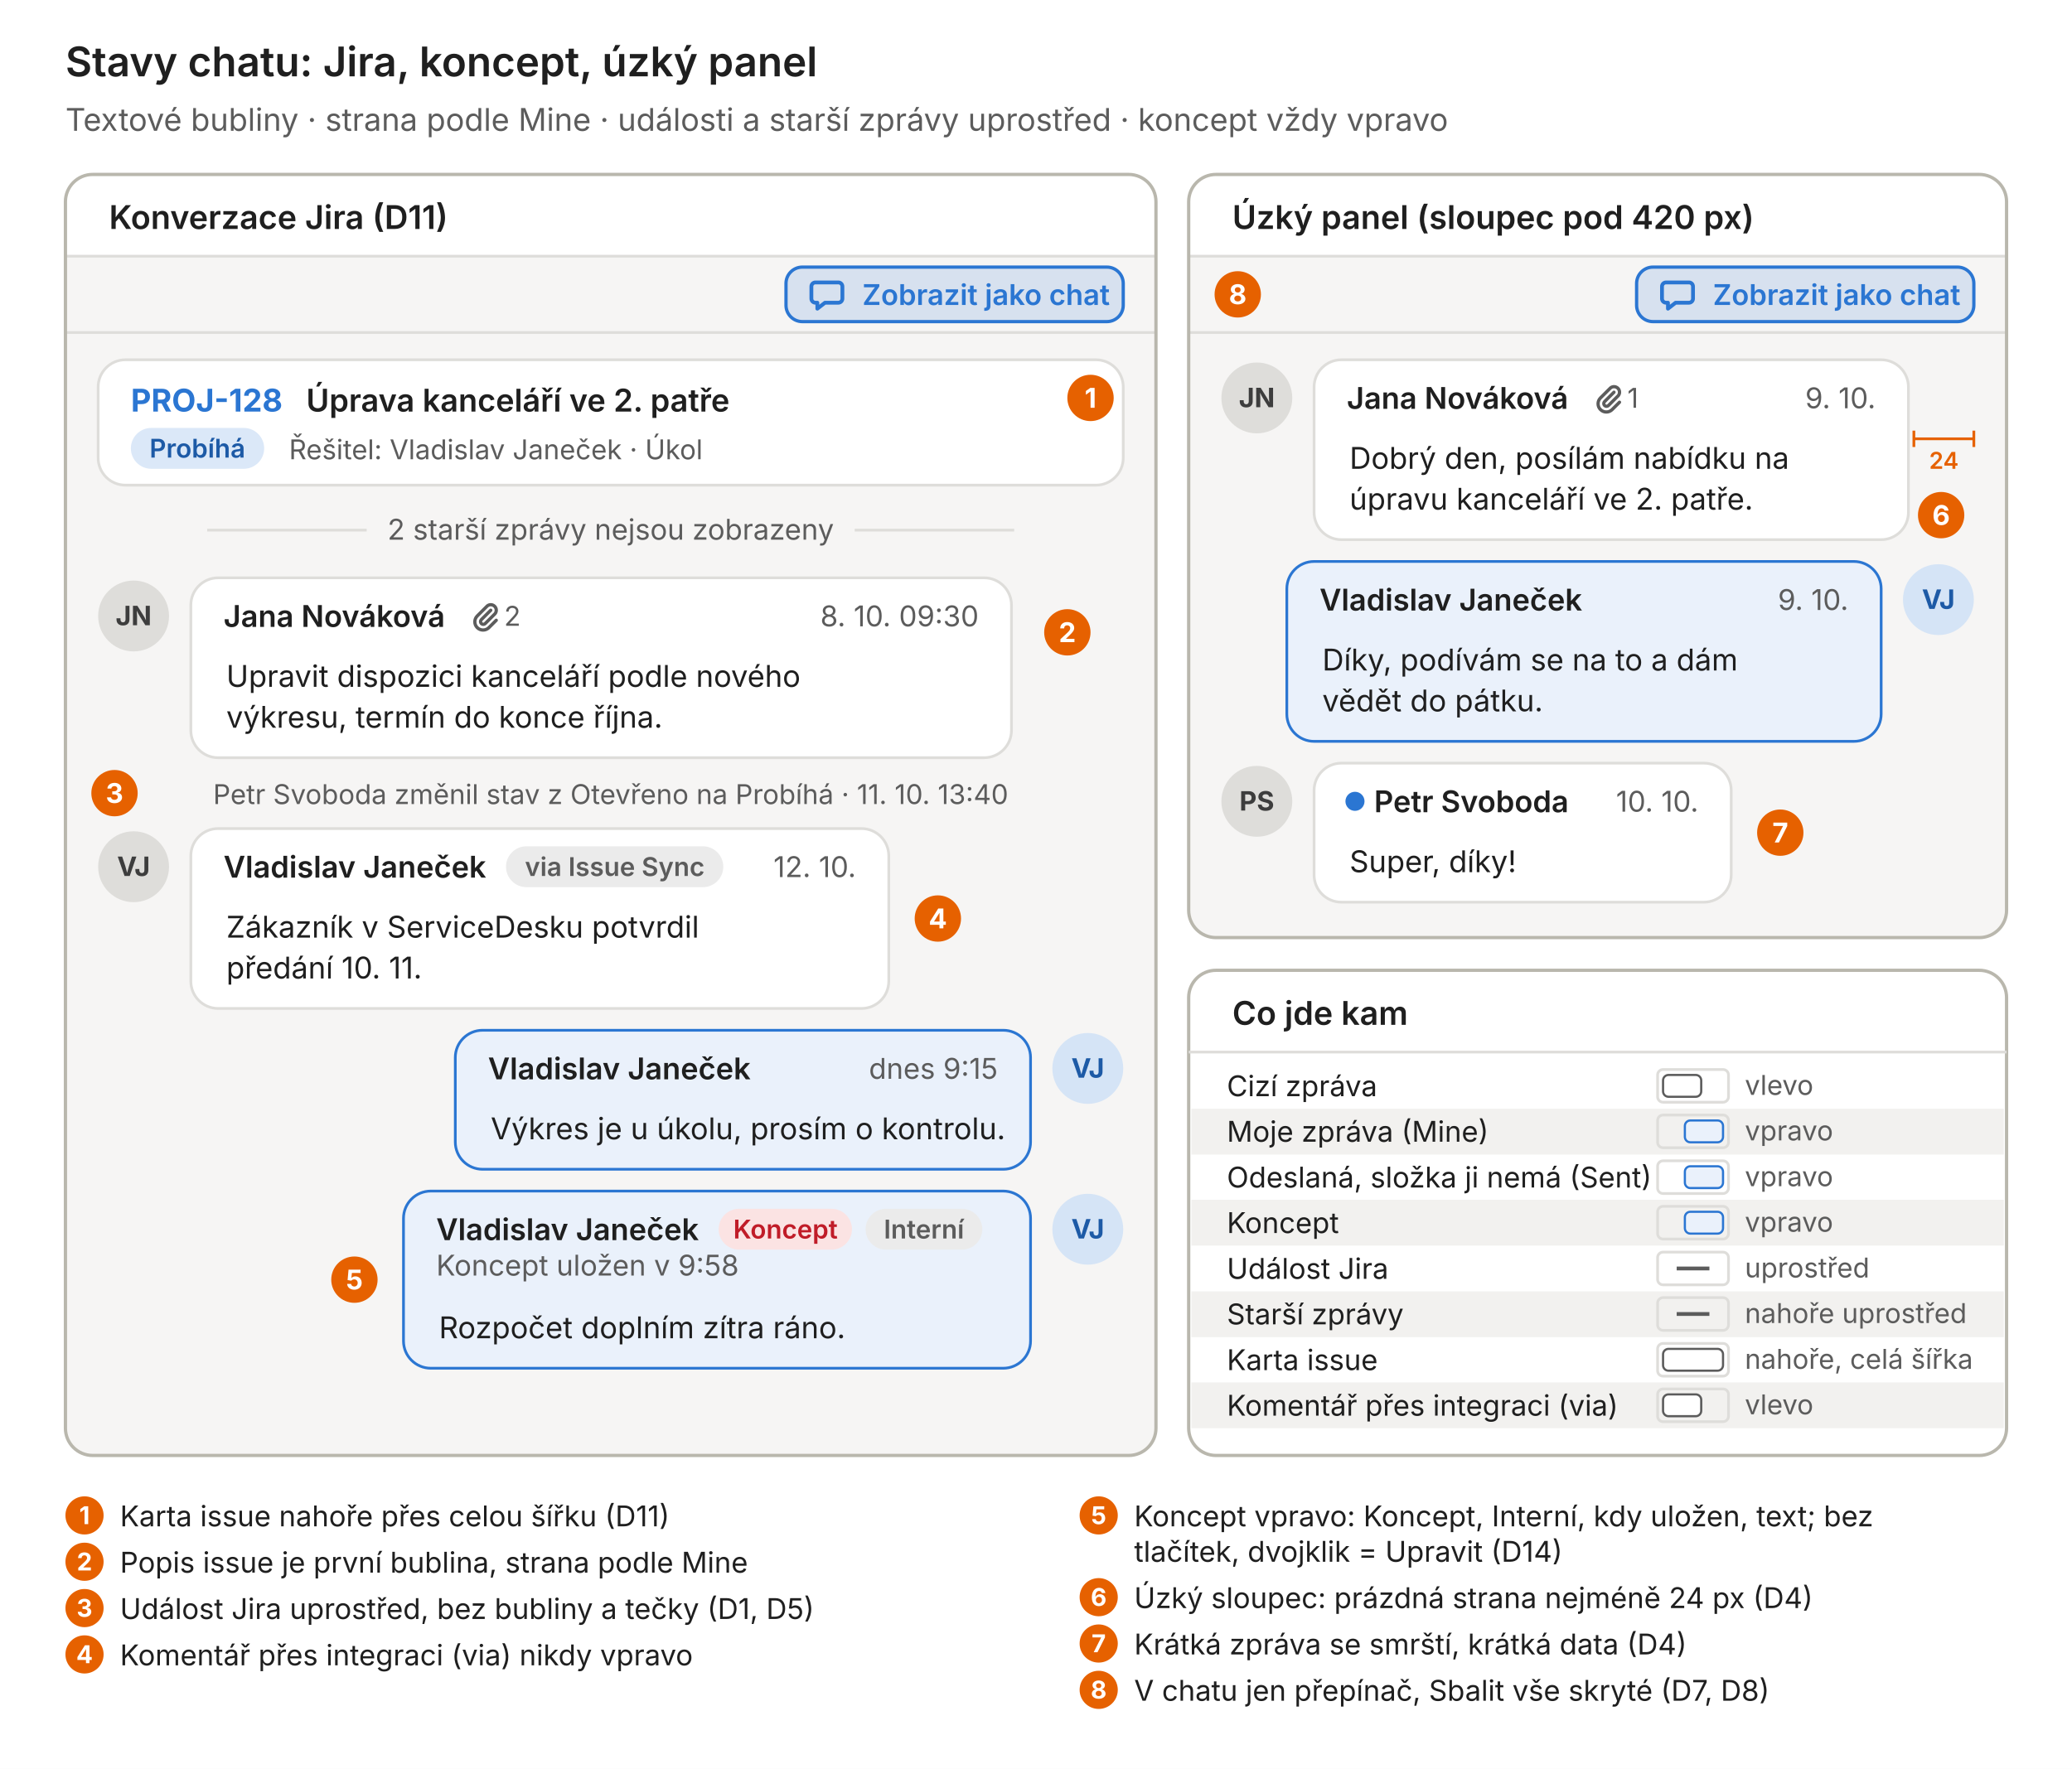
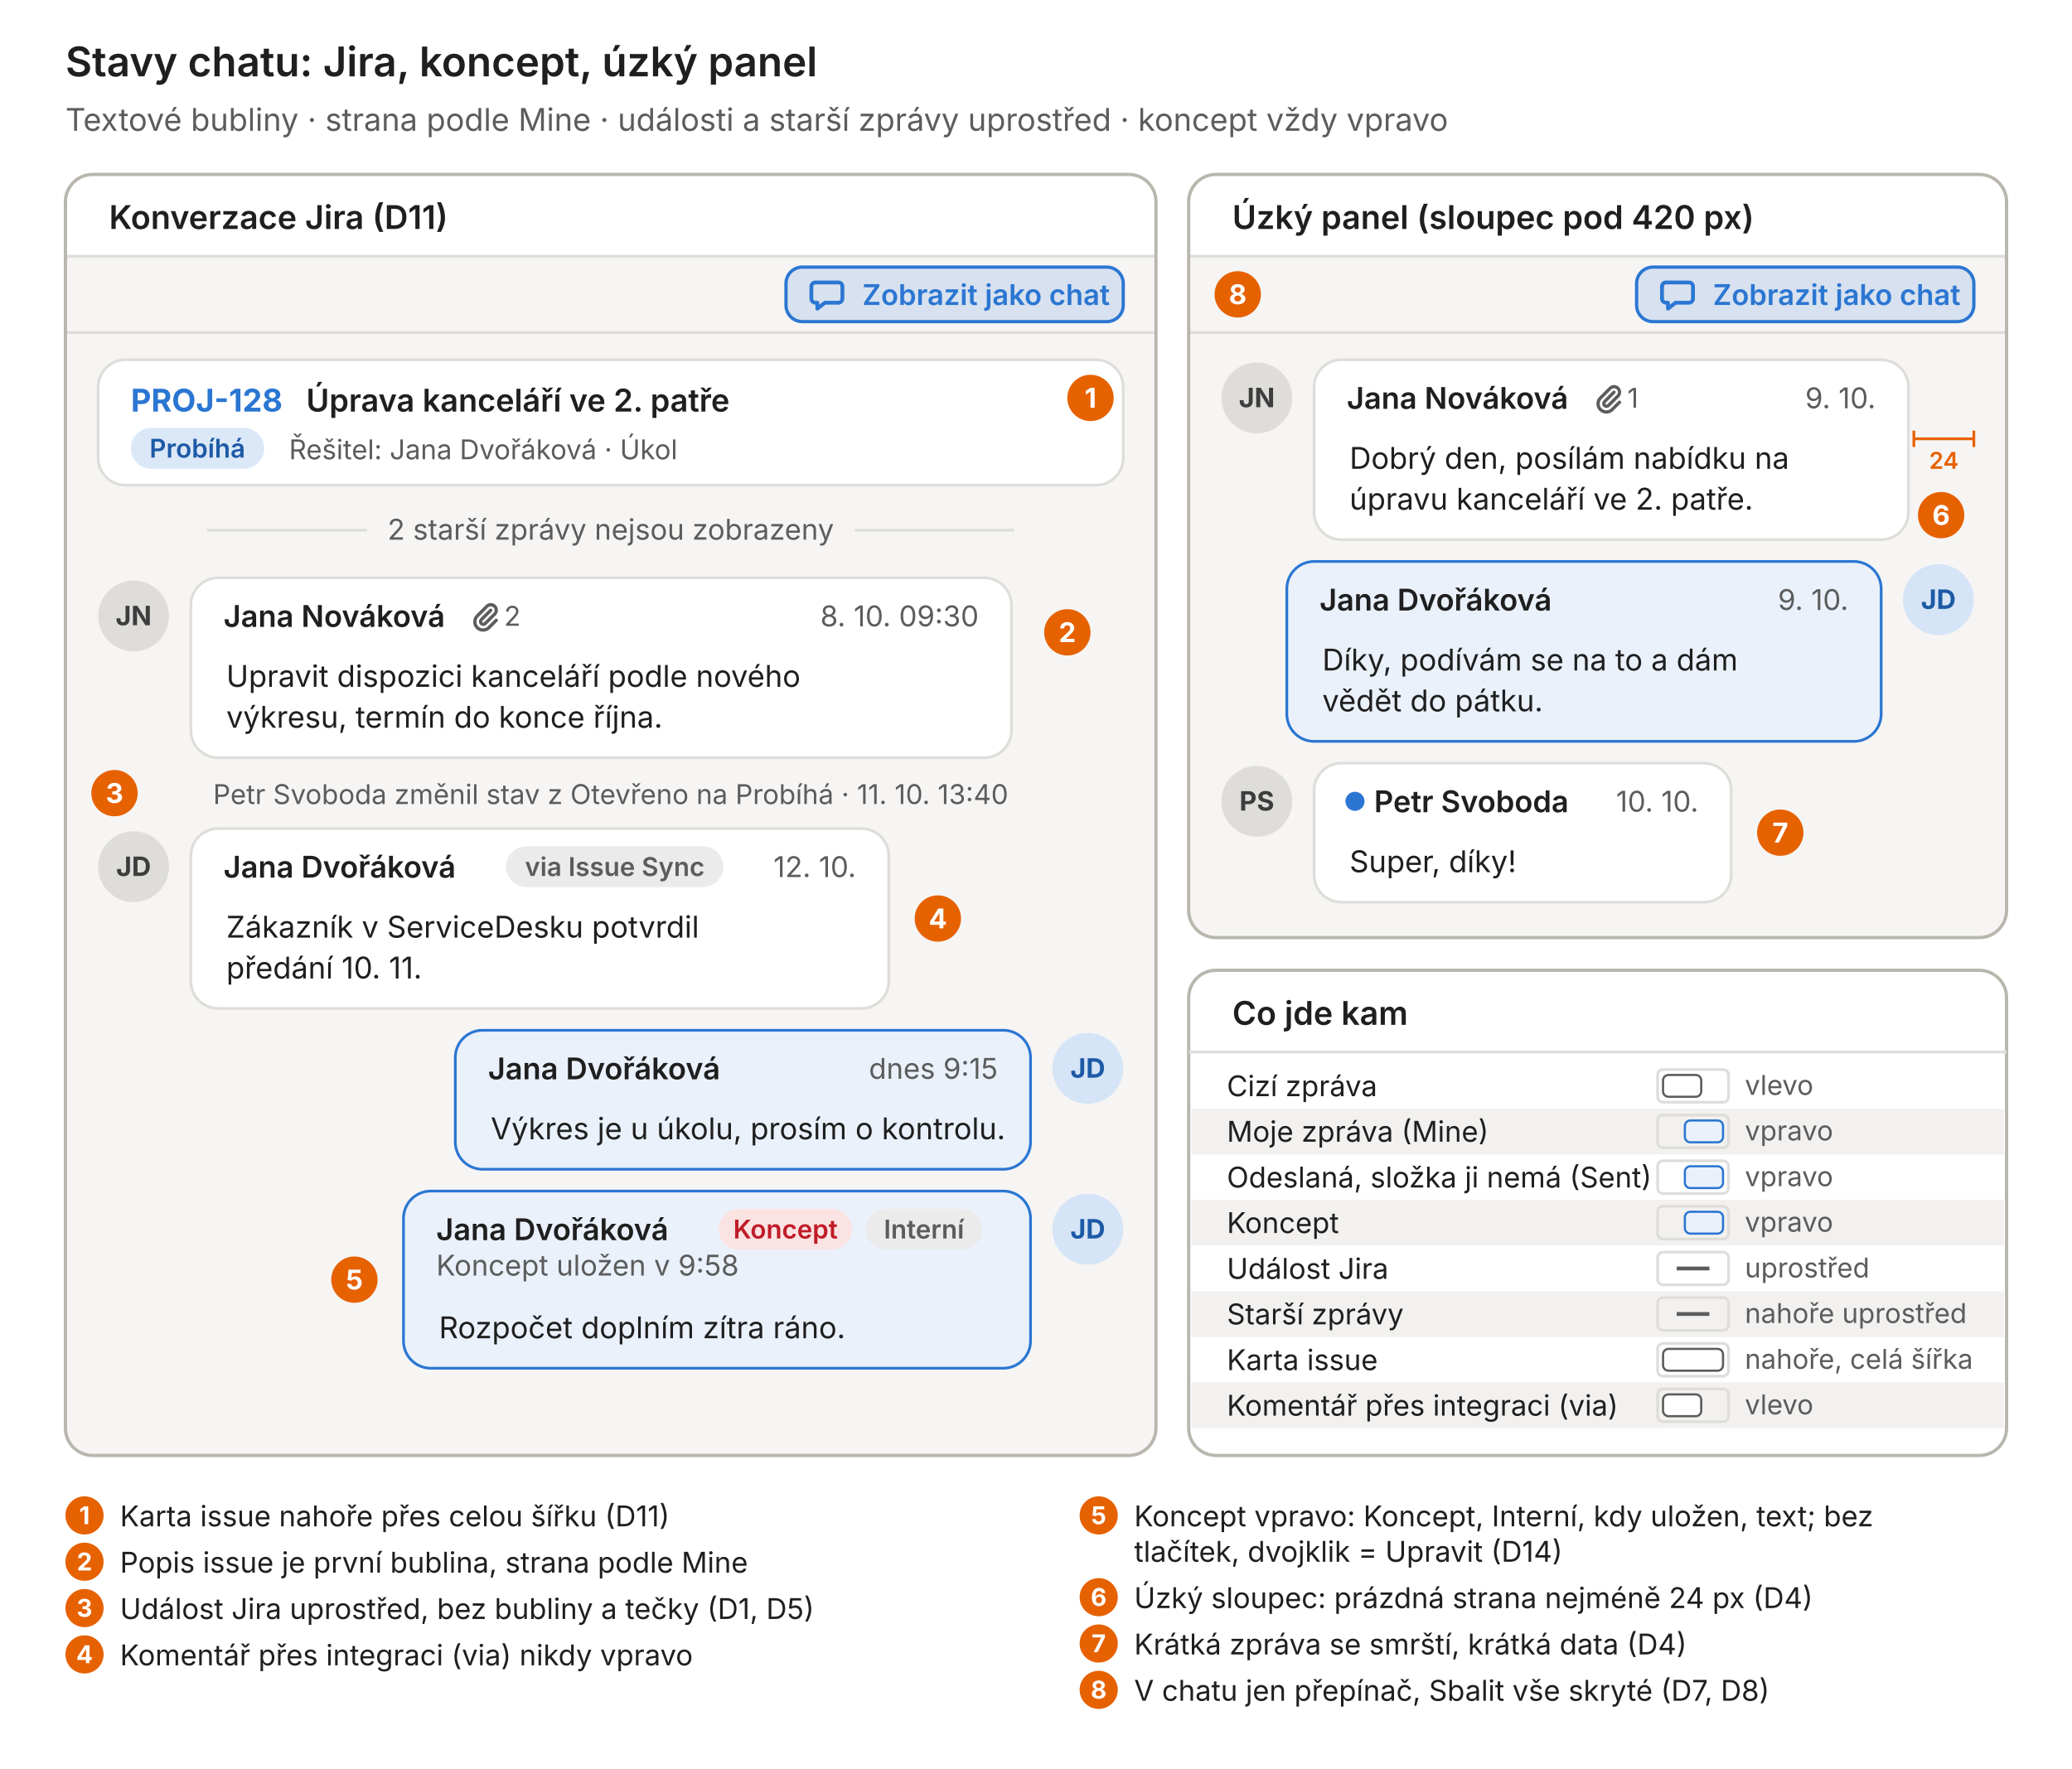
<svg xmlns="http://www.w3.org/2000/svg" xmlns:xlink="http://www.w3.org/1999/xlink" viewBox="0 0 760 649" role="img" aria-label="Konverzace Jira, koncept a úzký panel v rozložení chatu s textovými bublinami" font-size="11.5" font-family="Inter, Cantarell, 'Segoe UI', Helvetica, Arial, sans-serif">
  <rect width="100%" height="100%" fill="#ffffff" />
  <defs>
    <symbol id="i-bubble" viewBox="0 0 16 16">
      <path d="M3.2 3h9.6A1.7 1.7 0 0 1 14.5 4.7v5.1a1.7 1.7 0 0 1-1.7 1.7H7.2L4 14v-2.5h-.8A1.7 1.7 0 0 1 1.5 9.8V4.7A1.7 1.7 0 0 1 3.2 3z" />
    </symbol>
    <symbol id="i-clip" viewBox="0 0 16 16">
      <path d="M10.8 5.2 6.2 9.8a1.3 1.3 0 0 0 1.9 1.9l4.8-4.8a2.7 2.7 0 0 0-3.8-3.8L4.2 8a4 4 0 0 0 5.7 5.7l3.6-3.6" />
    </symbol>
  </defs>
  <text x="24" y="28" font-size="15" font-weight="600" fill="#1f1f1f">Stavy chatu: Jira, koncept, úzký panel</text>
  <text x="24" y="48" fill="#5c5c5c">Textové bubliny · strana podle Mine · události a starší zprávy uprostřed · koncept vždy vpravo</text>
  <clipPath id="clip1">
    <rect x="24" y="64" width="400" height="470" rx="10" />
  </clipPath>
  <g clip-path="url(#clip1)">
    <rect x="24" y="64" width="400" height="470" rx="10" fill="#f6f5f4" />
    <rect x="24" y="64" width="400" height="30" fill="#ffffff" />
    <text x="40" y="84" font-size="12" font-weight="600" fill="#1f1f1f">Konverzace Jira (D11)</text>
    <line x1="24" y1="94" x2="424" y2="94" stroke="#deddda" stroke-width="1" />
    <rect x="288.3" y="98" width="123.7" height="20" rx="6" fill="#2b76d2" fill-opacity="0.15" stroke="#2b76d2" stroke-width="1.2" />
    <use xlink:href="#i-bubble" x="296.3" y="101" width="14" height="14" fill="none" stroke="#2b76d2" stroke-width="1.6" stroke-linecap="round" stroke-linejoin="round" />
    <text x="316.3" y="111.9" font-size="10.5" font-weight="600" fill="#2b76d2">Zobrazit jako chat</text>
    <line x1="24" y1="122" x2="424" y2="122" stroke="#deddda" stroke-width="1" />
    <rect x="36" y="132" width="376" height="46" rx="10" fill="#ffffff" stroke="#deddda" stroke-width="1" />
    <text x="48" y="151" font-size="11.5" font-weight="700" fill="#2b76d2">PROJ-128</text>
    <text x="112.3" y="151" font-size="11.5" font-weight="600" fill="#1f1f1f">Úprava kanceláří ve 2. patře</text>
    <rect x="48" y="157" width="48.9" height="15" rx="7.5" fill="#dbe8f8" />
    <text x="72.4" y="167.9" font-size="9.5" font-weight="600" text-anchor="middle" fill="#1d5aa6">Probíhá</text>
-     <text x="106" y="168.5" font-size="10" fill="#5c5c5c">Řešitel: Vladislav Janeček · Úkol</text>
+     <text x="106" y="168.5" font-size="10" fill="#5c5c5c">Řešitel: Jana Dvořáková · Úkol</text>
    <text x="224" y="198" font-size="10.5" text-anchor="middle" fill="#5c5c5c">2 starší zprávy nejsou zobrazeny</text>
    <line x1="76" y1="194.5" x2="134.5" y2="194.5" stroke="#deddda" stroke-width="1" />
    <line x1="313.5" y1="194.5" x2="372" y2="194.5" stroke="#deddda" stroke-width="1" />
    <rect x="70" y="212" width="301" height="66" rx="10" fill="#ffffff" stroke="#deddda" stroke-width="1" />
    <text x="82" y="230" font-size="11" font-weight="600" fill="#1f1f1f">Jana Nováková</text>
    <use xlink:href="#i-clip" x="171.9" y="220" width="12" height="12" fill="none" stroke="#5c5c5c" stroke-width="1.6" stroke-linecap="round" stroke-linejoin="round" />
    <text x="184.9" y="229.6" font-size="10" fill="#5c5c5c">2</text>
    <text x="359" y="229.8" font-size="10.5" text-anchor="end" fill="#5c5c5c">8. 10. 09:30</text>
    <text x="83" y="252" font-size="11" fill="#1f1f1f">Upravit dispozici kanceláří podle nového</text>
    <text x="83" y="267" font-size="11" fill="#1f1f1f">výkresu, termín do konce října.</text>
    <circle cx="49" cy="226" r="13" fill="#deddda" />
    <text x="49" y="229.4" font-size="9.8" font-weight="700" text-anchor="middle" fill="#3d3d3d">JN</text>
    <text x="224" y="295" font-size="10" text-anchor="middle" fill="#5c5c5c">Petr Svoboda změnil stav z Otevřeno na Probíhá · 11. 10. 13:40</text>
    <rect x="70" y="304" width="256" height="66" rx="10" fill="#ffffff" stroke="#deddda" stroke-width="1" />
-     <text x="82" y="322" font-size="11" font-weight="600" fill="#1f1f1f">Vladislav Janeček</text>
+     <text x="82" y="322" font-size="11" font-weight="600" fill="#1f1f1f">Jana Dvořáková</text>
    <rect x="185.6" y="310.5" width="79.7" height="15" rx="7.5" fill="#ebebeb" />
    <text x="225.5" y="321.4" font-size="9.5" font-weight="600" text-anchor="middle" fill="#5c5c5c">via Issue Sync</text>
    <text x="314" y="321.8" font-size="10.5" text-anchor="end" fill="#5c5c5c">12. 10.</text>
    <text x="83" y="344" font-size="11" fill="#1f1f1f">Zákazník v ServiceDesku potvrdil</text>
    <text x="83" y="359" font-size="11" fill="#1f1f1f">předání 10. 11.</text>
    <circle cx="49" cy="318" r="13" fill="#deddda" />
-     <text x="49" y="321.4" font-size="9.8" font-weight="700" text-anchor="middle" fill="#3d3d3d">VJ</text>
+     <text x="49" y="321.4" font-size="9.8" font-weight="700" text-anchor="middle" fill="#3d3d3d">JD</text>
    <rect x="167" y="378" width="211" height="51" rx="10" fill="#eaf1fb" stroke="#2b76d2" stroke-width="1" />
-     <text x="179" y="396" font-size="11" font-weight="600" fill="#1f1f1f">Vladislav Janeček</text>
+     <text x="179" y="396" font-size="11" font-weight="600" fill="#1f1f1f">Jana Dvořáková</text>
    <text x="366" y="395.8" font-size="10.5" text-anchor="end" fill="#5c5c5c">dnes 9:15</text>
    <text x="180" y="418" font-size="11" fill="#1f1f1f">Výkres je u úkolu, prosím o kontrolu.</text>
    <circle cx="399" cy="392" r="13" fill="#d5e4f6" />
-     <text x="399" y="395.4" font-size="9.8" font-weight="700" text-anchor="middle" fill="#1d5aa6">VJ</text>
+     <text x="399" y="395.4" font-size="9.8" font-weight="700" text-anchor="middle" fill="#1d5aa6">JD</text>
    <rect x="148" y="437" width="230" height="65" rx="10" fill="#eaf1fb" stroke="#2b76d2" stroke-width="1" />
-     <text x="160" y="455" font-size="11" font-weight="600" fill="#1f1f1f">Vladislav Janeček</text>
+     <text x="160" y="455" font-size="11" font-weight="600" fill="#1f1f1f">Jana Dvořáková</text>
    <rect x="263.6" y="443.5" width="48.9" height="15" rx="7.5" fill="#fbe3e3" />
    <text x="288.1" y="454.4" font-size="9.5" font-weight="600" text-anchor="middle" fill="#c01c28">Koncept</text>
    <rect x="317.5" y="443.5" width="42.8" height="15" rx="7.5" fill="#ebebeb" />
    <text x="338.9" y="454.4" font-size="9.5" font-weight="600" text-anchor="middle" fill="#5c5c5c">Interní</text>
    <text x="160" y="468" font-size="10.5" fill="#5c5c5c">Koncept uložen v 9:58</text>
    <text x="161" y="491" font-size="11" fill="#1f1f1f">Rozpočet doplním zítra ráno.</text>
    <circle cx="399" cy="451" r="13" fill="#d5e4f6" />
-     <text x="399" y="454.4" font-size="9.8" font-weight="700" text-anchor="middle" fill="#1d5aa6">VJ</text>
+     <text x="399" y="454.4" font-size="9.8" font-weight="700" text-anchor="middle" fill="#1d5aa6">JD</text>
  </g>
  <rect x="24" y="64" width="400" height="470" rx="10" fill="none" stroke="#b9b7ad" stroke-width="1.2" />
  <clipPath id="clip2">
    <rect x="436" y="64" width="300" height="280" rx="10" />
  </clipPath>
  <g clip-path="url(#clip2)">
    <rect x="436" y="64" width="300" height="280" rx="10" fill="#f6f5f4" />
    <rect x="436" y="64" width="300" height="30" fill="#ffffff" />
    <text x="452" y="84" font-size="12" font-weight="600" fill="#1f1f1f">Úzký panel (sloupec pod 420 px)</text>
    <line x1="436" y1="94" x2="736" y2="94" stroke="#deddda" stroke-width="1" />
    <rect x="600.3" y="98" width="123.7" height="20" rx="6" fill="#2b76d2" fill-opacity="0.15" stroke="#2b76d2" stroke-width="1.2" />
    <use xlink:href="#i-bubble" x="608.3" y="101" width="14" height="14" fill="none" stroke="#2b76d2" stroke-width="1.6" stroke-linecap="round" stroke-linejoin="round" />
    <text x="628.3" y="111.9" font-size="10.5" font-weight="600" fill="#2b76d2">Zobrazit jako chat</text>
    <line x1="436" y1="122" x2="736" y2="122" stroke="#deddda" stroke-width="1" />
    <rect x="482" y="132" width="218" height="66" rx="10" fill="#ffffff" stroke="#deddda" stroke-width="1" />
    <text x="494" y="150" font-size="11" font-weight="600" fill="#1f1f1f">Jana Nováková</text>
    <use xlink:href="#i-clip" x="583.9" y="140" width="12" height="12" fill="none" stroke="#5c5c5c" stroke-width="1.6" stroke-linecap="round" stroke-linejoin="round" />
    <text x="596.9" y="149.6" font-size="10" fill="#5c5c5c">1</text>
    <text x="688" y="149.8" font-size="10.5" text-anchor="end" fill="#5c5c5c">9. 10.</text>
    <text x="495" y="172" font-size="11" fill="#1f1f1f">Dobrý den, posílám nabídku na</text>
    <text x="495" y="187" font-size="11" fill="#1f1f1f">úpravu kanceláří ve 2. patře.</text>
    <circle cx="461" cy="146" r="13" fill="#deddda" />
    <text x="461" y="149.4" font-size="9.8" font-weight="700" text-anchor="middle" fill="#3d3d3d">JN</text>
    <rect x="472" y="206" width="218" height="66" rx="10" fill="#eaf1fb" stroke="#2b76d2" stroke-width="1" />
-     <text x="484" y="224" font-size="11" font-weight="600" fill="#1f1f1f">Vladislav Janeček</text>
+     <text x="484" y="224" font-size="11" font-weight="600" fill="#1f1f1f">Jana Dvořáková</text>
    <text x="678" y="223.8" font-size="10.5" text-anchor="end" fill="#5c5c5c">9. 10.</text>
    <text x="485" y="246" font-size="11" fill="#1f1f1f">Díky, podívám se na to a dám</text>
    <text x="485" y="261" font-size="11" fill="#1f1f1f">vědět do pátku.</text>
    <circle cx="711" cy="220" r="13" fill="#d5e4f6" />
-     <text x="711" y="223.4" font-size="9.8" font-weight="700" text-anchor="middle" fill="#1d5aa6">VJ</text>
+     <text x="711" y="223.4" font-size="9.8" font-weight="700" text-anchor="middle" fill="#1d5aa6">JD</text>
    <rect x="482" y="280" width="153" height="51" rx="10" fill="#ffffff" stroke="#deddda" stroke-width="1" />
    <circle cx="497" cy="294" r="3.5" fill="#2b76d2" />
    <text x="504" y="298" font-size="11" font-weight="600" fill="#1f1f1f">Petr Svoboda</text>
    <text x="623" y="297.8" font-size="10.5" text-anchor="end" fill="#5c5c5c">10. 10.</text>
    <text x="495" y="320" font-size="11" fill="#1f1f1f">Super, díky!</text>
    <circle cx="461" cy="294" r="13" fill="#deddda" />
    <text x="461" y="297.4" font-size="9.8" font-weight="700" text-anchor="middle" fill="#3d3d3d">PS</text>
  </g>
  <rect x="436" y="64" width="300" height="280" rx="10" fill="none" stroke="#b9b7ad" stroke-width="1.2" />
  <line x1="702" y1="161" x2="724" y2="161" stroke="#e66100" stroke-width="1" />
  <line x1="702" y1="158" x2="702" y2="164" stroke="#e66100" stroke-width="1" />
  <line x1="724" y1="158" x2="724" y2="164" stroke="#e66100" stroke-width="1" />
  <text x="713" y="172" font-size="8.5" font-weight="600" text-anchor="middle" fill="#e66100">24</text>
  <rect x="436" y="356" width="300" height="178" rx="10" fill="#ffffff" stroke="#b9b7ad" stroke-width="1.2" />
  <text x="452" y="376" font-size="12" font-weight="600" fill="#1f1f1f">Co jde kam</text>
  <line x1="436" y1="386" x2="736" y2="386" stroke="#deddda" stroke-width="1" />
  <text x="450" y="402.2" font-size="10.5" fill="#1f1f1f">Cizí zpráva</text>
  <rect x="608" y="392.4" width="26" height="12" rx="2" fill="none" stroke="#deddda" stroke-width="1" />
  <rect x="610" y="394.4" width="14" height="8" rx="2" fill="#ffffff" stroke="#5c5c5c" stroke-width="0.8" />
  <text x="640" y="401.7" font-size="10" fill="#5c5c5c">vlevo</text>
  <rect x="437" y="406.8" width="298" height="16.8" fill="#f2f1ef" />
  <text x="450" y="418.9" font-size="10.5" fill="#1f1f1f">Moje zpráva (Mine)</text>
  <rect x="608" y="409.1" width="26" height="12" rx="2" fill="none" stroke="#deddda" stroke-width="1" />
  <rect x="618" y="411.1" width="14" height="8" rx="2" fill="#eaf1fb" stroke="#2b76d2" stroke-width="0.8" />
  <text x="640" y="418.4" font-size="10" fill="#5c5c5c">vpravo</text>
  <text x="450" y="435.7" font-size="10.5" fill="#1f1f1f">Odeslaná, složka ji nemá (Sent)</text>
  <rect x="608" y="425.9" width="26" height="12" rx="2" fill="none" stroke="#deddda" stroke-width="1" />
  <rect x="618" y="427.9" width="14" height="8" rx="2" fill="#eaf1fb" stroke="#2b76d2" stroke-width="0.8" />
  <text x="640" y="435.2" font-size="10" fill="#5c5c5c">vpravo</text>
  <rect x="437" y="440.2" width="298" height="16.8" fill="#f2f1ef" />
  <text x="450" y="452.4" font-size="10.5" fill="#1f1f1f">Koncept</text>
  <rect x="608" y="442.6" width="26" height="12" rx="2" fill="none" stroke="#deddda" stroke-width="1" />
  <rect x="618" y="444.6" width="14" height="8" rx="2" fill="#eaf1fb" stroke="#2b76d2" stroke-width="0.8" />
  <text x="640" y="451.9" font-size="10" fill="#5c5c5c">vpravo</text>
  <text x="450" y="469.2" font-size="10.5" fill="#1f1f1f">Událost Jira</text>
  <rect x="608" y="459.4" width="26" height="12" rx="2" fill="none" stroke="#deddda" stroke-width="1" />
  <line x1="615" y1="465.4" x2="627" y2="465.4" stroke="#5c5c5c" stroke-width="1.4" />
  <text x="640" y="468.7" font-size="10" fill="#5c5c5c">uprostřed</text>
  <rect x="437" y="473.8" width="298" height="16.8" fill="#f2f1ef" />
  <text x="450" y="485.9" font-size="10.5" fill="#1f1f1f">Starší zprávy</text>
  <rect x="608" y="476.1" width="26" height="12" rx="2" fill="none" stroke="#deddda" stroke-width="1" />
  <line x1="615" y1="482.1" x2="627" y2="482.1" stroke="#5c5c5c" stroke-width="1.4" />
  <text x="640" y="485.4" font-size="10" fill="#5c5c5c">nahoře uprostřed</text>
  <text x="450" y="502.7" font-size="10.5" fill="#1f1f1f">Karta issue</text>
  <rect x="608" y="492.9" width="26" height="12" rx="2" fill="none" stroke="#deddda" stroke-width="1" />
  <rect x="610" y="494.9" width="22" height="8" rx="2" fill="#ffffff" stroke="#5c5c5c" stroke-width="0.8" />
  <text x="640" y="502.2" font-size="10" fill="#5c5c5c">nahoře, celá šířka</text>
  <rect x="437" y="507.2" width="298" height="16.8" fill="#f2f1ef" />
  <text x="450" y="519.4" font-size="10.5" fill="#1f1f1f">Komentář přes integraci (via)</text>
  <rect x="608" y="509.6" width="26" height="12" rx="2" fill="none" stroke="#deddda" stroke-width="1" />
  <rect x="610" y="511.6" width="14" height="8" rx="2" fill="#ffffff" stroke="#5c5c5c" stroke-width="0.8" />
  <text x="640" y="518.9" font-size="10" fill="#5c5c5c">vlevo</text>
  <circle cx="400" cy="146" r="8.5" fill="#e66100" />
  <text x="400" y="149.6" font-size="10" font-weight="700" text-anchor="middle" fill="#ffffff">1</text>
  <circle cx="391.5" cy="232" r="8.5" fill="#e66100" />
  <text x="391.5" y="235.6" font-size="10" font-weight="700" text-anchor="middle" fill="#ffffff">2</text>
  <circle cx="42" cy="291" r="8.5" fill="#e66100" />
  <text x="42" y="294.6" font-size="10" font-weight="700" text-anchor="middle" fill="#ffffff">3</text>
  <circle cx="344" cy="337" r="8.5" fill="#e66100" />
  <text x="344" y="340.6" font-size="10" font-weight="700" text-anchor="middle" fill="#ffffff">4</text>
  <circle cx="130" cy="469.5" r="8.5" fill="#e66100" />
  <text x="130" y="473.1" font-size="10" font-weight="700" text-anchor="middle" fill="#ffffff">5</text>
  <circle cx="712" cy="189" r="8.5" fill="#e66100" />
  <text x="712" y="192.6" font-size="10" font-weight="700" text-anchor="middle" fill="#ffffff">6</text>
  <circle cx="653" cy="305.5" r="8.5" fill="#e66100" />
  <text x="653" y="309.1" font-size="10" font-weight="700" text-anchor="middle" fill="#ffffff">7</text>
  <circle cx="454" cy="108" r="8.5" fill="#e66100" />
  <text x="454" y="111.6" font-size="10" font-weight="700" text-anchor="middle" fill="#ffffff">8</text>
  <circle cx="31" cy="556" r="7" fill="#e66100" />
  <text x="31" y="559.2" font-size="9" font-weight="700" text-anchor="middle" fill="#ffffff">1</text>
  <text x="44" y="560" font-size="10.5" fill="#1f1f1f">Karta issue nahoře přes celou šířku (D11)</text>
  <circle cx="31" cy="573" r="7" fill="#e66100" />
  <text x="31" y="576.2" font-size="9" font-weight="700" text-anchor="middle" fill="#ffffff">2</text>
  <text x="44" y="577" font-size="10.5" fill="#1f1f1f">Popis issue je první bublina, strana podle Mine</text>
  <circle cx="31" cy="590" r="7" fill="#e66100" />
  <text x="31" y="593.2" font-size="9" font-weight="700" text-anchor="middle" fill="#ffffff">3</text>
  <text x="44" y="594" font-size="10.5" fill="#1f1f1f">Událost Jira uprostřed, bez bubliny a tečky (D1, D5)</text>
  <circle cx="31" cy="607" r="7" fill="#e66100" />
  <text x="31" y="610.2" font-size="9" font-weight="700" text-anchor="middle" fill="#ffffff">4</text>
  <text x="44" y="611" font-size="10.5" fill="#1f1f1f">Komentář přes integraci (via) nikdy vpravo</text>
  <circle cx="403" cy="556" r="7" fill="#e66100" />
  <text x="403" y="559.2" font-size="9" font-weight="700" text-anchor="middle" fill="#ffffff">5</text>
  <text x="416" y="560" font-size="10.5" fill="#1f1f1f">Koncept vpravo: Koncept, Interní, kdy uložen, text; bez</text>
  <text x="416" y="573" font-size="10.5" fill="#1f1f1f">tlačítek, dvojklik = Upravit (D14)</text>
  <circle cx="403" cy="586" r="7" fill="#e66100" />
  <text x="403" y="589.2" font-size="9" font-weight="700" text-anchor="middle" fill="#ffffff">6</text>
  <text x="416" y="590" font-size="10.5" fill="#1f1f1f">Úzký sloupec: prázdná strana nejméně 24 px (D4)</text>
  <circle cx="403" cy="603" r="7" fill="#e66100" />
  <text x="403" y="606.2" font-size="9" font-weight="700" text-anchor="middle" fill="#ffffff">7</text>
  <text x="416" y="607" font-size="10.5" fill="#1f1f1f">Krátká zpráva se smrští, krátká data (D4)</text>
  <circle cx="403" cy="620" r="7" fill="#e66100" />
  <text x="403" y="623.2" font-size="9" font-weight="700" text-anchor="middle" fill="#ffffff">8</text>
  <text x="416" y="624" font-size="10.5" fill="#1f1f1f">V chatu jen přepínač, Sbalit vše skryté (D7, D8)</text>
</svg>
